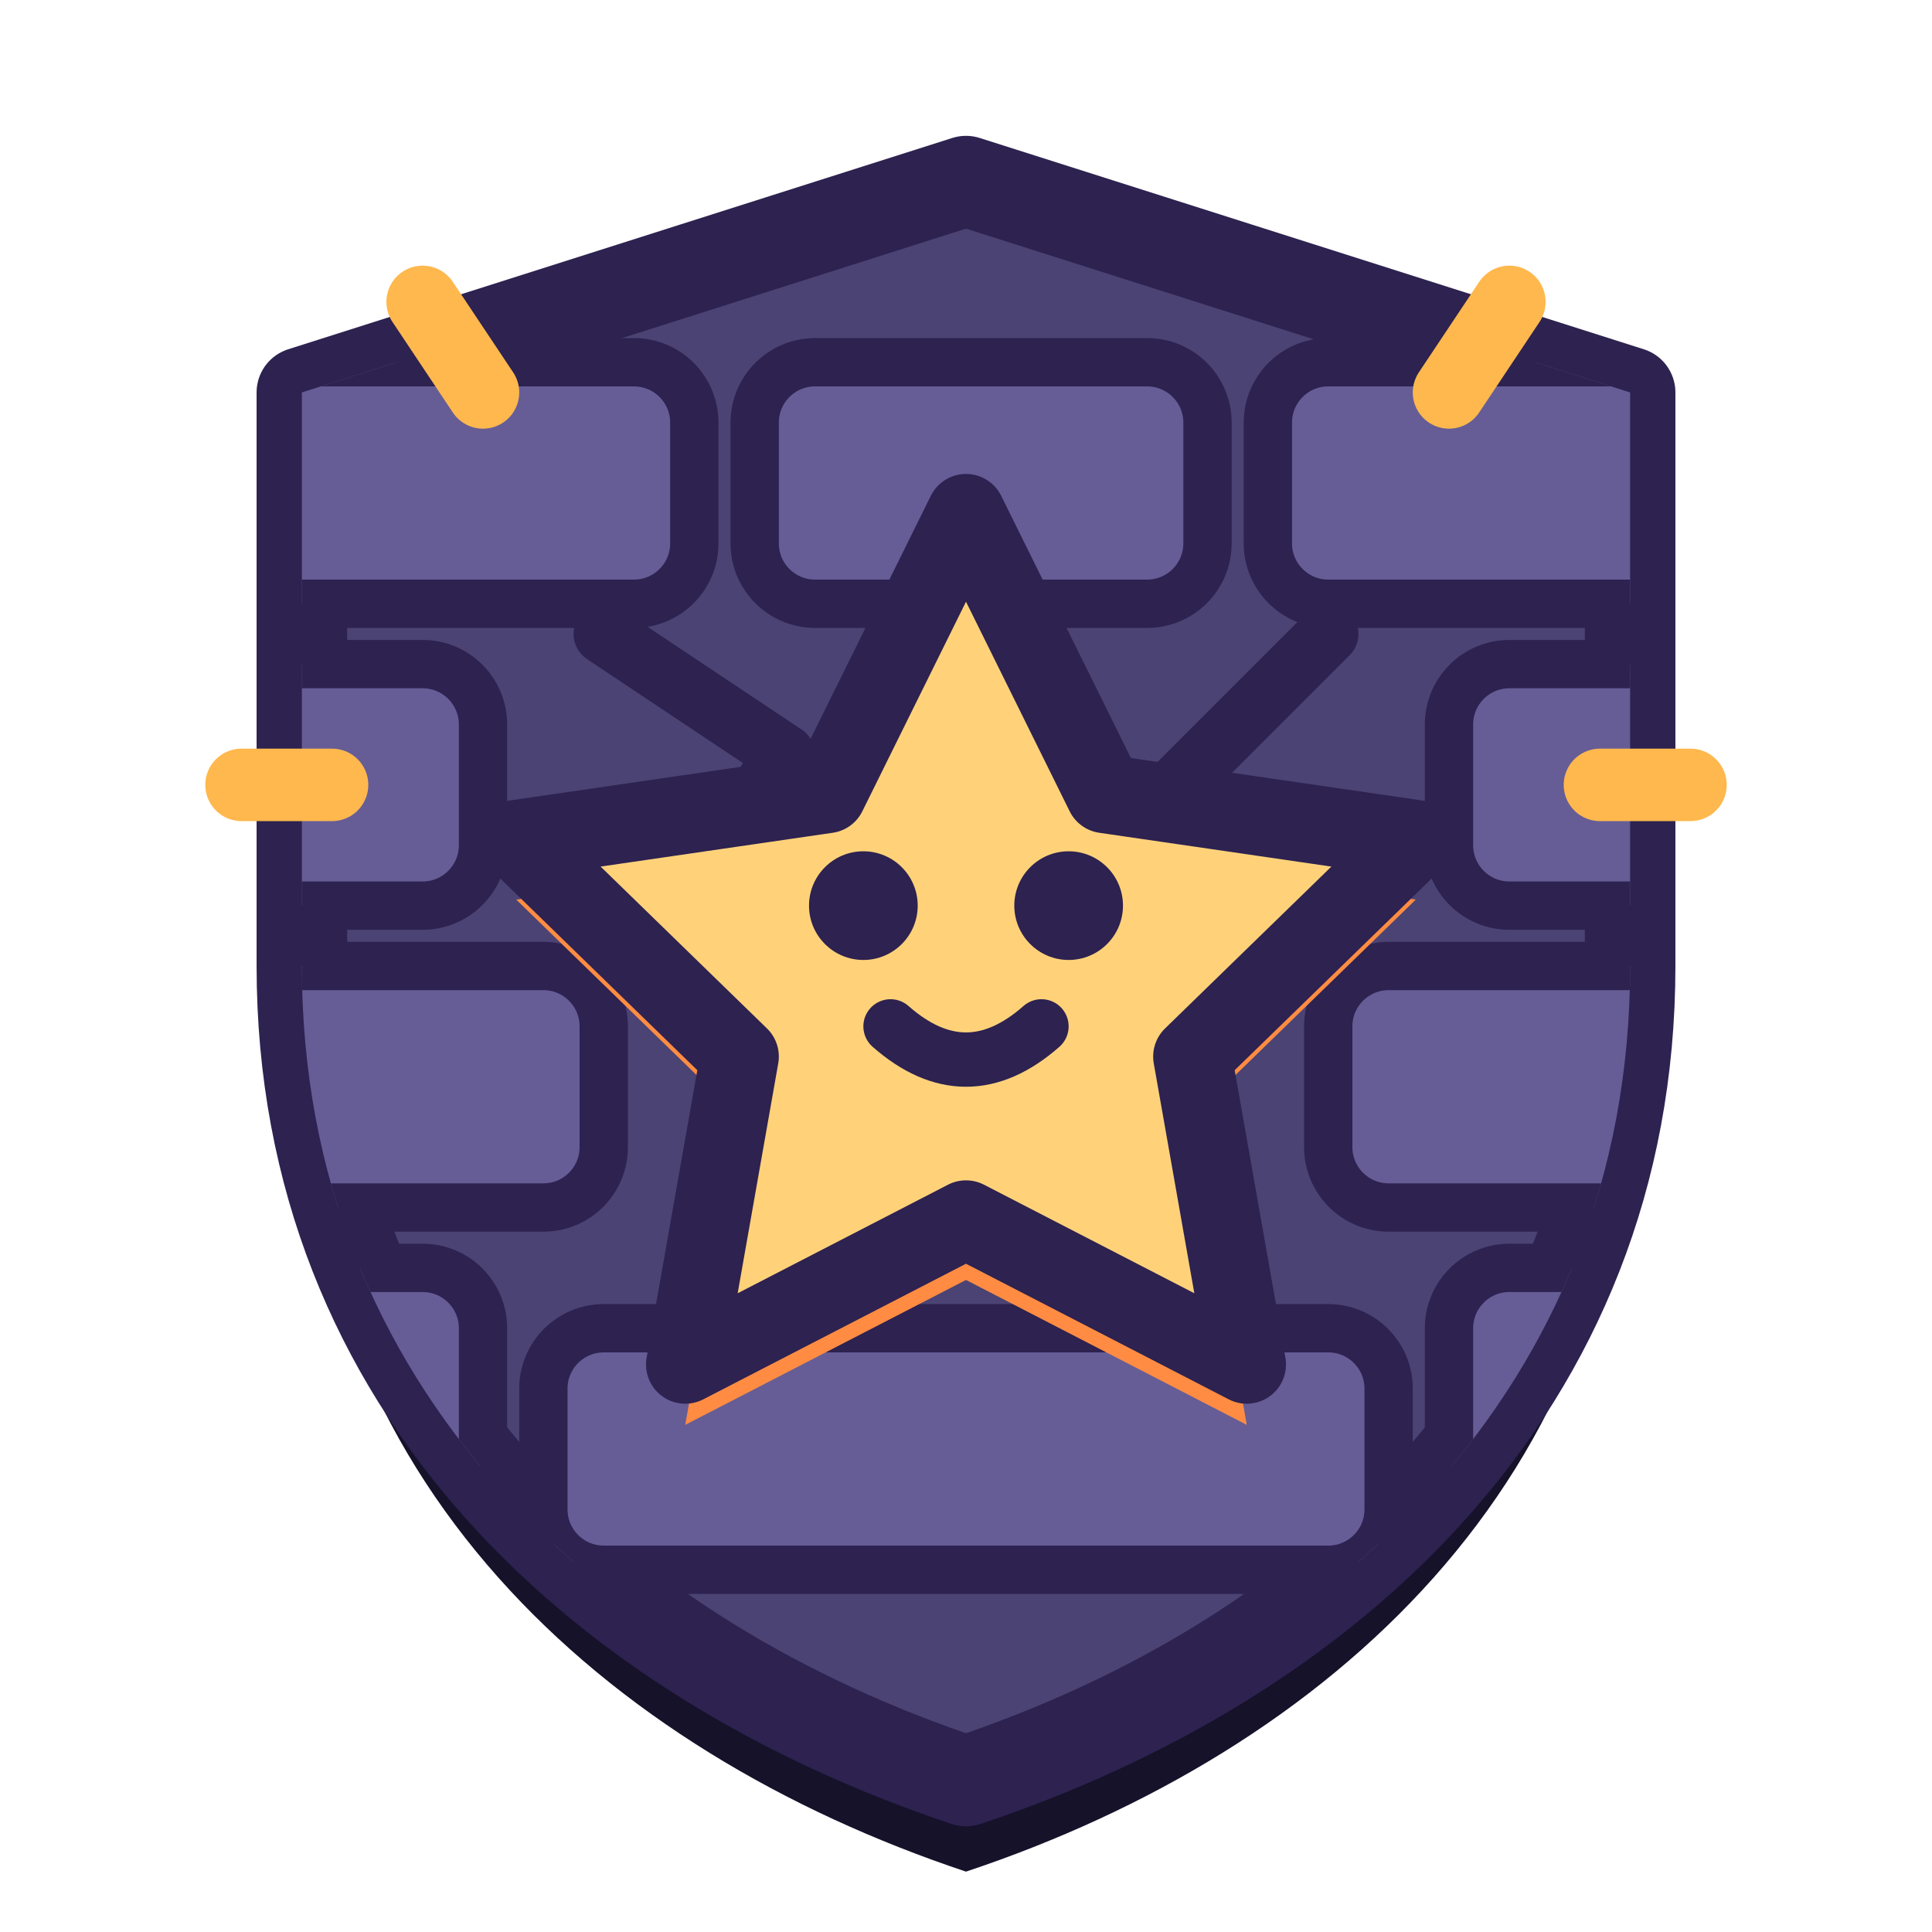
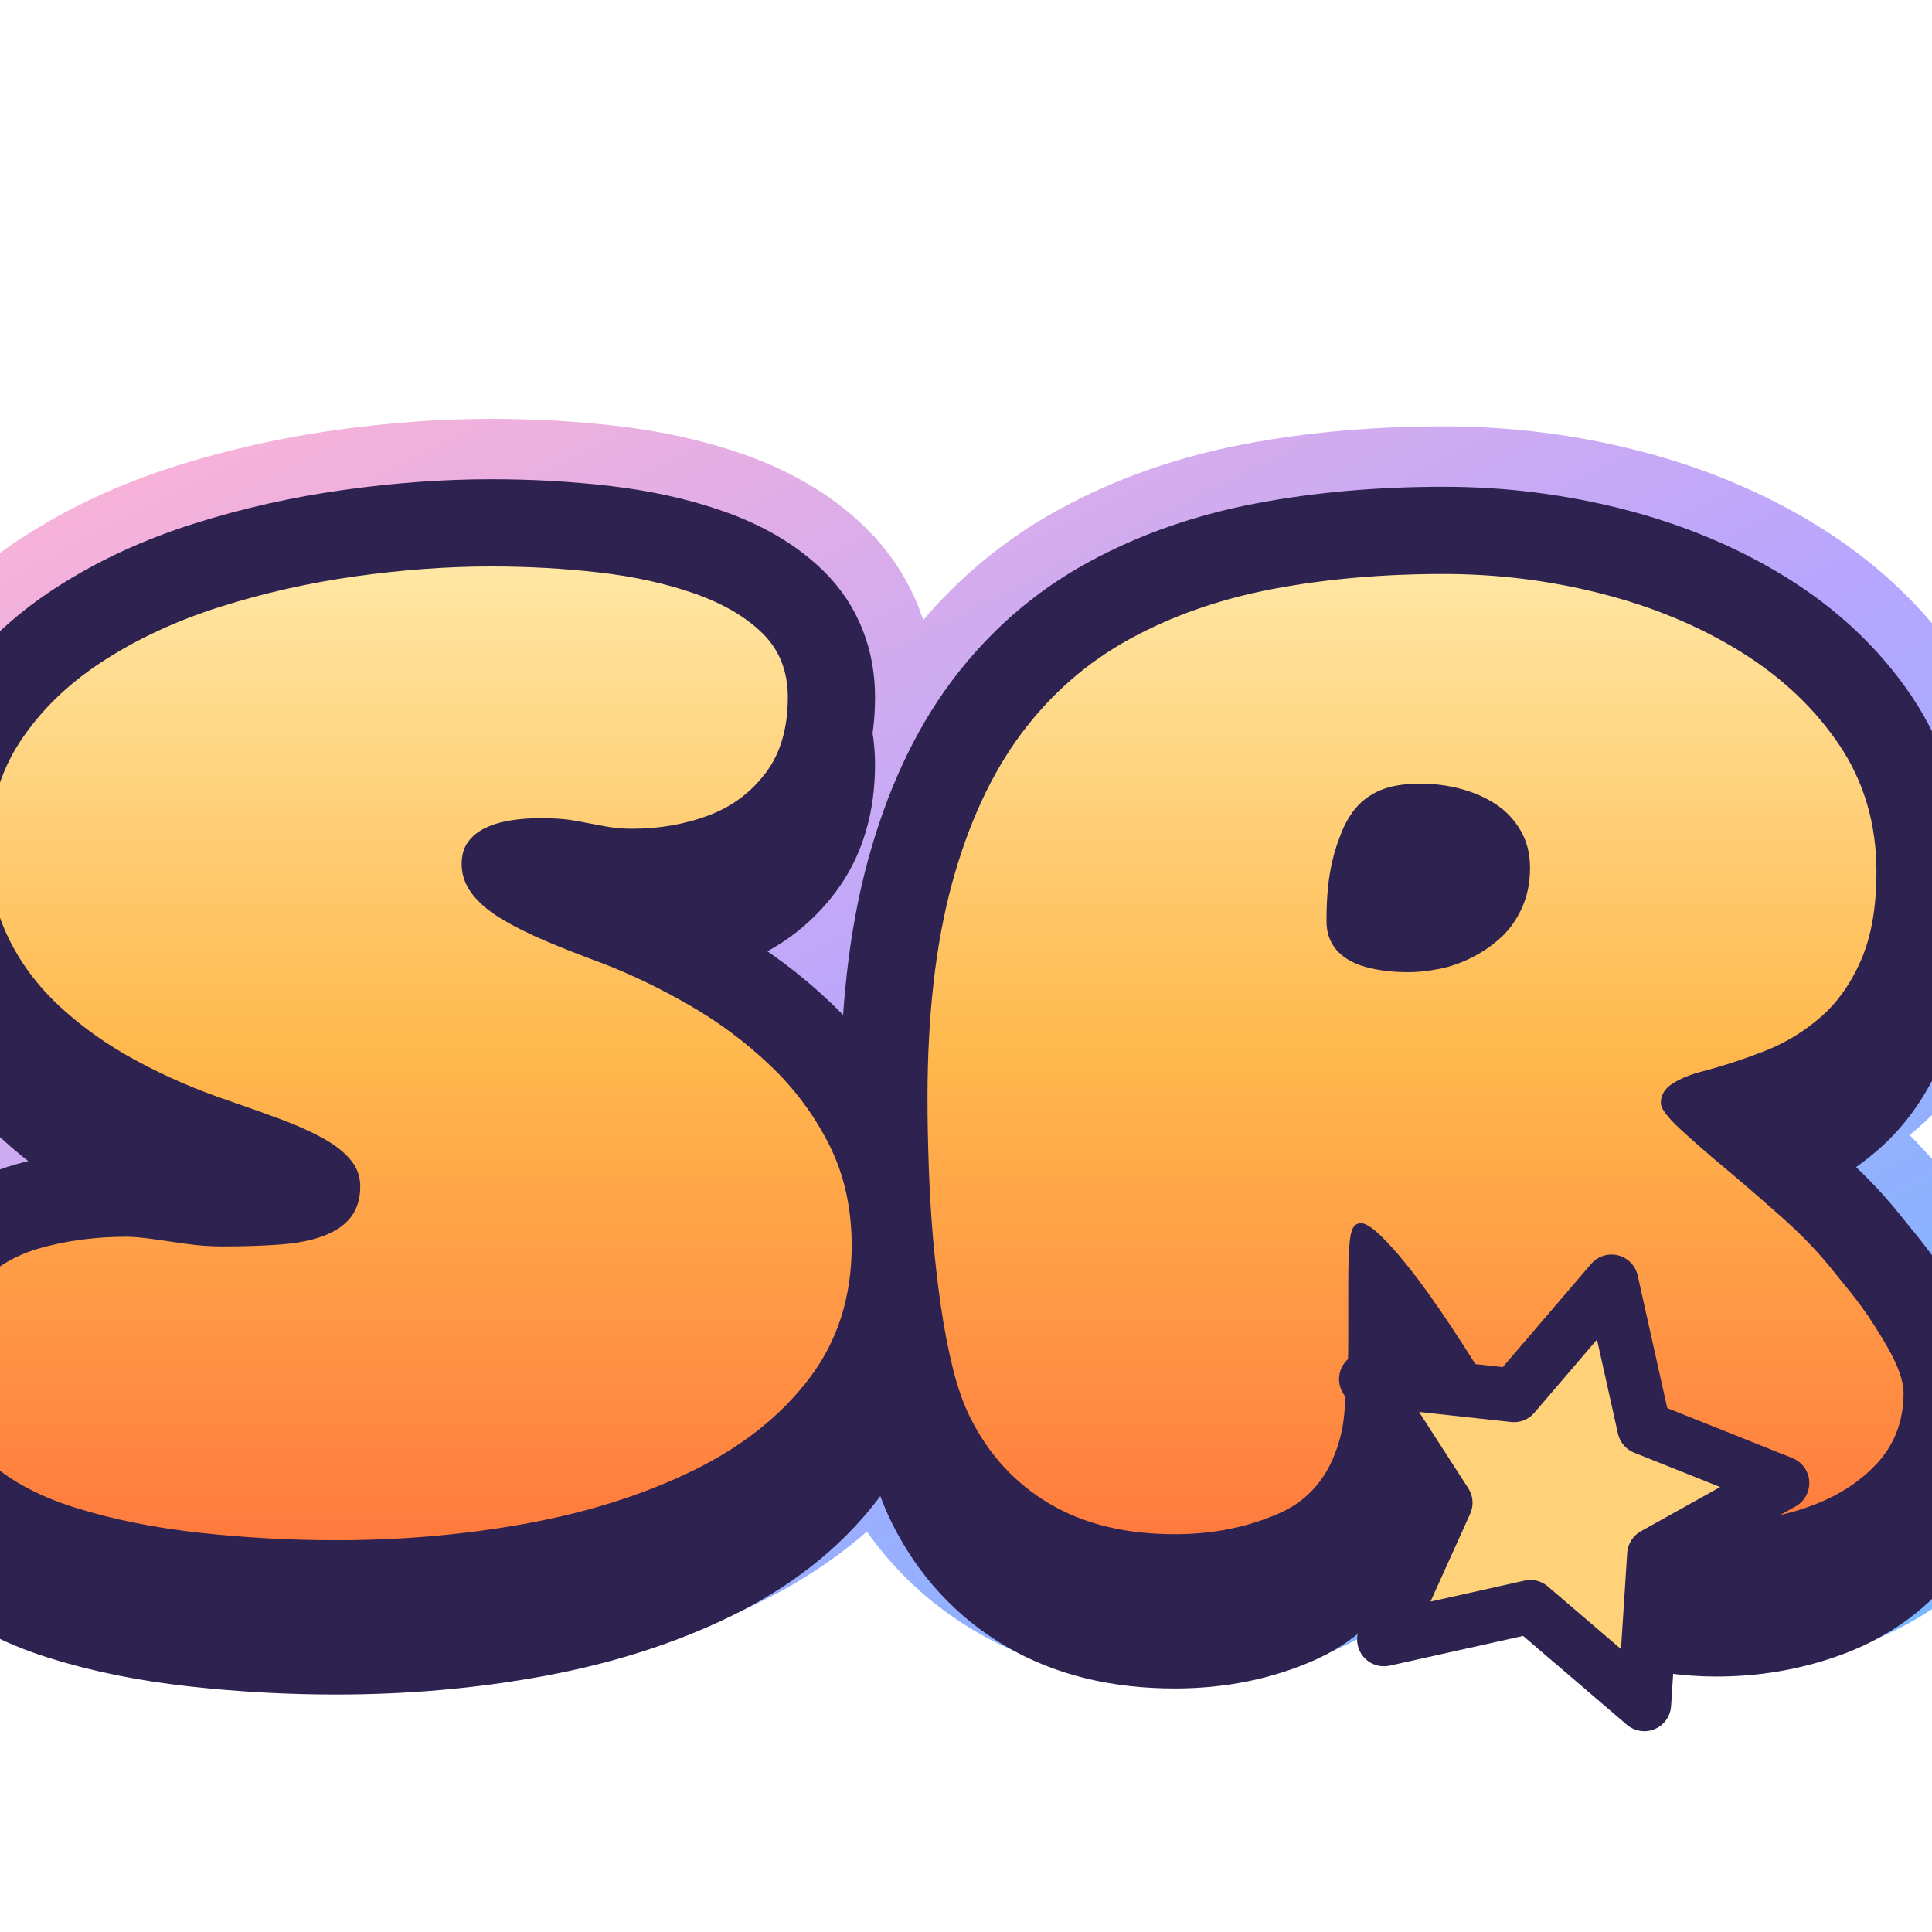
- <svg xmlns="http://www.w3.org/2000/svg" viewBox="0 0 64 64">
-   <path d="M32 6 54 13v19c0 14-10 23-22 27C20 55 10 46 10 32V13z" fill="#15122a" transform="translate(0 3)" />
-   <path d="M32 6 54 13v19c0 14-10 23-22 27C20 55 10 46 10 32V13z" fill="#4a4373" stroke="#2d2250" stroke-width="3" stroke-linejoin="round" />
-   <clipPath id="s">
-     <path d="M32 6 54 13v19c0 14-10 23-22 27C20 55 10 46 10 32V13z" />
-   </clipPath>
-   <g clip-path="url(#s)" fill="#665d96" stroke="#2d2250" stroke-width="1.6">
-     <rect x="8" y="12" width="15" height="8" rx="2" />
-     <rect x="25" y="12" width="15" height="8" rx="2" />
-     <rect x="42" y="12" width="15" height="8" rx="2" />
-     <rect x="1" y="22" width="15" height="8" rx="2" />
-     <rect x="48" y="22" width="15" height="8" rx="2" />
-     <rect x="8" y="32" width="12" height="8" rx="2" />
-     <rect x="44" y="32" width="12" height="8" rx="2" />
-     <rect x="1" y="42" width="15" height="8" rx="2" />
-     <rect x="18" y="44" width="28" height="8" rx="2" />
-     <rect x="48" y="42" width="15" height="8" rx="2" />
-   </g>
-   <path d="M20 21 26 25 22 31 28 36 24 42M44 21 39 26 43 31 37 36 41 42" fill="none" stroke="#2d2250" stroke-width="2" stroke-linecap="round" stroke-linejoin="round" />
-   <path d="M32 17l4.6 9.3 10.3 1.5-7.4 7.2 1.8 10.2L32 40.4l-9.3 4.8 1.8-10.2-7.4-7.2 10.3-1.5z" fill="#FF8C42" transform="translate(0 2)" />
-   <path d="M32 17l4.6 9.3 10.3 1.5-7.4 7.2 1.8 10.2L32 40.4l-9.3 4.8 1.8-10.2-7.4-7.2 10.3-1.5z" fill="#FFD27A" stroke="#2d2250" stroke-width="2.6" stroke-linejoin="round" />
-   <circle cx="28.6" cy="30" r="1.8" fill="#2d2250" />
-   <circle cx="35.4" cy="30" r="1.8" fill="#2d2250" />
-   <path d="M29.5 34q2.5 2.2 5 0" stroke="#2d2250" stroke-width="1.8" fill="none" stroke-linecap="round" />
-   <path d="M14 10l2 3M50 10l-2 3M8 26h3M53 26h3" stroke="#FFB84D" stroke-width="2.4" stroke-linecap="round" />
+ <svg xmlns="http://www.w3.org/2000/svg" viewBox="-8 -8 144 144">
+   <defs>
+     <linearGradient id="f" x1="0" y1="0" x2="0" y2="1">
+       <stop offset="0" stop-color="#FFE7A3" />
+       <stop offset=".5" stop-color="#FFB84D" />
+       <stop offset="1" stop-color="#FF7A3D" />
+     </linearGradient>
+     <linearGradient id="r" x1="0" y1="0" x2="1" y2="1">
+       <stop offset="0" stop-color="#F7B2D9" />
+       <stop offset=".5" stop-color="#B6A6FF" />
+       <stop offset="1" stop-color="#7AB8FF" />
+     </linearGradient>
+   </defs>
+   <path d=" M17.06 106.80L17.06 106.80Q11.96 106.80 6.87 106.24Q1.77 105.68-2.43 104.36Q-6.63 103.05-9.20 100.61Q-11.78 98.18-11.78 94.37L-11.78 94.37Q-11.78 90.39-9.93 88.15Q-8.08 85.91-5.06 85.04Q-2.04 84.18 1.44 84.18L1.44 84.18Q2.11 84.18 3.31 84.34Q4.52 84.51 5.89 84.71Q7.26 84.90 8.55 84.90L8.55 84.90Q10.96 84.90 12.86 84.76Q14.76 84.62 16.11 84.12Q17.45 83.62 18.15 82.72Q18.85 81.82 18.85 80.42L18.85 80.42Q18.85 79.30 18.12 78.44Q17.40 77.57 16.08 76.84Q14.76 76.11 12.97 75.44Q11.18 74.77 9.05 74.04L9.05 74.04Q5.41 72.81 2.19 71.07Q-1.03 69.34-3.52 67.04Q-6.01 64.74-7.41 61.83Q-8.81 58.92-8.81 55.45L-8.81 55.45Q-8.81 50.80-6.52 47.30Q-4.22 43.80-0.33 41.28Q3.56 38.76 8.44 37.22Q13.31 35.68 18.54 34.95Q23.78 34.22 28.60 34.22L28.60 34.22Q32.74 34.22 36.66 34.67Q40.58 35.12 43.77 36.24Q46.96 37.36 48.84 39.21Q50.72 41.06 50.72 43.97L50.72 43.97Q50.72 47.44 49.06 49.62Q47.41 51.81 44.78 52.79Q42.15 53.77 39.12 53.77L39.12 53.77Q38.00 53.77 37.00 53.57Q35.99 53.38 34.92 53.18Q33.86 52.98 32.29 52.98L32.29 52.98Q31.12 52.98 30.05 53.15Q28.99 53.32 28.18 53.71Q27.36 54.10 26.89 54.75Q26.41 55.39 26.41 56.40L26.41 56.40Q26.41 57.63 27.20 58.64Q27.98 59.65 29.38 60.49Q30.78 61.33 32.68 62.14Q34.59 62.95 36.88 63.79L36.88 63.79Q40.08 65.02 43.35 66.90Q46.63 68.78 49.37 71.38Q52.12 73.98 53.80 77.32Q55.48 80.65 55.48 84.85L55.48 84.85Q55.48 90.62 52.28 94.79Q49.09 98.96 43.63 101.62Q38.17 104.28 31.31 105.54Q24.45 106.80 17.06 106.80ZM79.56 106.35L79.56 106.35Q74.07 106.35 70.23 104.08Q66.40 101.82 64.32 97.67L64.32 97.67Q63.54 96.10 63.01 93.95Q62.48 91.79 62.11 89.24Q61.75 86.70 61.52 84.04Q61.30 81.38 61.22 78.77Q61.13 76.17 61.13 73.87L61.13 73.87Q61.13 64.58 62.95 57.88Q64.77 51.19 68.10 46.71Q71.44 42.23 76.20 39.63Q80.96 37.02 86.86 35.90Q92.77 34.78 99.60 34.78L99.60 34.78Q105.60 34.78 111.34 36.24Q117.08 37.70 121.70 40.55Q126.32 43.41 129.09 47.52Q131.86 51.64 131.86 56.96L131.86 56.96Q131.86 60.94 130.71 63.57Q129.56 66.20 127.69 67.82Q125.81 69.45 123.52 70.34Q121.22 71.24 118.87 71.86L118.87 71.86Q117.58 72.19 116.68 72.75Q115.79 73.31 115.79 74.21L115.79 74.21Q115.79 74.82 117.22 76.14Q118.64 77.46 120.72 79.19Q122.79 80.93 124.89 82.80Q126.99 84.68 128.39 86.42L128.39 86.42Q129.12 87.31 129.93 88.32Q130.74 89.33 131.44 90.39Q132.14 91.46 132.70 92.44Q133.26 93.42 133.57 94.28Q133.88 95.15 133.88 95.82L133.88 95.82Q133.88 98.96 131.86 101.12Q129.84 103.27 126.65 104.36Q123.46 105.46 119.93 105.46L119.93 105.46Q117.08 105.46 114.53 104.67Q111.98 103.89 109.74 102.40Q107.50 100.92 105.57 98.74Q103.64 96.55 102.01 93.75L102.01 93.75Q100.16 90.78 98.46 88.40Q96.75 86.02 95.40 84.60Q94.06 83.17 93.44 83.17L93.44 83.17Q93.11 83.17 92.91 83.42Q92.72 83.67 92.63 84.29Q92.55 84.90 92.52 85.77Q92.49 86.64 92.49 87.87L92.49 87.87Q92.49 88.71 92.49 89.83Q92.49 90.95 92.49 92.16Q92.49 93.36 92.41 94.56Q92.32 95.77 92.24 96.86Q92.16 97.95 91.99 98.74L91.99 98.74Q90.98 103.16 87.42 104.76Q83.87 106.35 79.56 106.35ZM96.97 64.46L96.97 64.46Q98.04 64.46 99.30 64.21Q100.56 63.96 101.76 63.34Q102.96 62.73 103.92 61.83Q104.87 60.94 105.46 59.62Q106.04 58.30 106.04 56.68L106.04 56.68Q106.04 55.11 105.34 53.91Q104.64 52.70 103.50 51.95Q102.35 51.19 100.89 50.80Q99.44 50.41 97.87 50.41L97.87 50.41Q96.08 50.41 94.93 50.88Q93.78 51.36 93.05 52.23Q92.32 53.10 91.88 54.33L91.88 54.33Q91.54 55.17 91.32 56.12Q91.09 57.07 90.98 58.16Q90.87 59.26 90.87 60.66L90.87 60.66Q90.87 61.94 91.62 62.81Q92.38 63.68 93.78 64.07Q95.18 64.46 96.97 64.46Z" fill="url(#r)" stroke="url(#r)" stroke-width="22" stroke-linejoin="round" />
+   <path d=" M17.06 106.80L17.06 106.80Q11.96 106.80 6.87 106.24Q1.77 105.68-2.43 104.36Q-6.63 103.05-9.20 100.61Q-11.78 98.18-11.78 94.37L-11.78 94.37Q-11.78 90.39-9.93 88.15Q-8.08 85.91-5.06 85.04Q-2.04 84.18 1.44 84.18L1.44 84.18Q2.11 84.18 3.31 84.34Q4.52 84.51 5.89 84.71Q7.26 84.90 8.55 84.90L8.55 84.90Q10.96 84.90 12.86 84.76Q14.76 84.62 16.11 84.12Q17.45 83.62 18.15 82.72Q18.85 81.82 18.85 80.42L18.85 80.42Q18.85 79.30 18.12 78.44Q17.40 77.57 16.08 76.84Q14.76 76.11 12.97 75.44Q11.18 74.77 9.05 74.04L9.05 74.04Q5.41 72.81 2.19 71.07Q-1.03 69.34-3.52 67.04Q-6.01 64.74-7.41 61.83Q-8.81 58.92-8.81 55.45L-8.81 55.45Q-8.81 50.80-6.52 47.30Q-4.22 43.80-0.33 41.28Q3.56 38.76 8.44 37.22Q13.31 35.68 18.54 34.95Q23.78 34.22 28.60 34.22L28.60 34.22Q32.74 34.22 36.66 34.67Q40.58 35.12 43.77 36.24Q46.96 37.36 48.84 39.21Q50.72 41.06 50.72 43.97L50.72 43.97Q50.72 47.44 49.06 49.62Q47.41 51.81 44.78 52.79Q42.15 53.77 39.12 53.77L39.12 53.77Q38.00 53.77 37.00 53.57Q35.99 53.38 34.92 53.18Q33.86 52.98 32.29 52.98L32.29 52.98Q31.12 52.98 30.05 53.15Q28.99 53.32 28.18 53.71Q27.36 54.10 26.89 54.75Q26.41 55.39 26.41 56.40L26.41 56.40Q26.41 57.63 27.20 58.64Q27.98 59.65 29.38 60.49Q30.78 61.33 32.68 62.14Q34.59 62.95 36.88 63.79L36.88 63.79Q40.08 65.02 43.35 66.90Q46.63 68.78 49.37 71.38Q52.12 73.98 53.80 77.32Q55.48 80.65 55.48 84.85L55.48 84.85Q55.48 90.62 52.28 94.79Q49.09 98.96 43.63 101.62Q38.17 104.28 31.31 105.54Q24.45 106.80 17.06 106.80ZM79.56 106.35L79.56 106.35Q74.07 106.35 70.23 104.08Q66.40 101.82 64.32 97.67L64.32 97.67Q63.54 96.10 63.01 93.95Q62.48 91.79 62.11 89.24Q61.75 86.70 61.52 84.04Q61.30 81.38 61.22 78.77Q61.13 76.17 61.13 73.87L61.13 73.87Q61.13 64.58 62.95 57.88Q64.77 51.19 68.10 46.71Q71.44 42.23 76.20 39.63Q80.96 37.02 86.86 35.90Q92.77 34.78 99.60 34.78L99.60 34.78Q105.60 34.78 111.34 36.24Q117.08 37.70 121.70 40.55Q126.32 43.41 129.09 47.52Q131.86 51.64 131.86 56.96L131.86 56.96Q131.86 60.94 130.71 63.57Q129.56 66.20 127.69 67.82Q125.81 69.45 123.52 70.34Q121.22 71.24 118.87 71.86L118.87 71.86Q117.58 72.19 116.68 72.75Q115.79 73.31 115.79 74.21L115.79 74.21Q115.79 74.82 117.22 76.14Q118.64 77.46 120.72 79.19Q122.79 80.93 124.89 82.80Q126.99 84.68 128.39 86.42L128.39 86.42Q129.12 87.31 129.93 88.32Q130.74 89.33 131.44 90.39Q132.14 91.46 132.70 92.44Q133.26 93.42 133.57 94.28Q133.88 95.15 133.88 95.82L133.88 95.82Q133.88 98.96 131.86 101.12Q129.84 103.27 126.65 104.36Q123.46 105.46 119.93 105.46L119.93 105.46Q117.08 105.46 114.53 104.67Q111.98 103.89 109.74 102.40Q107.50 100.92 105.57 98.74Q103.64 96.55 102.01 93.75L102.01 93.75Q100.16 90.78 98.46 88.40Q96.75 86.02 95.40 84.60Q94.06 83.17 93.44 83.17L93.44 83.17Q93.11 83.17 92.91 83.42Q92.72 83.67 92.63 84.29Q92.55 84.90 92.52 85.77Q92.49 86.64 92.49 87.87L92.49 87.87Q92.49 88.71 92.49 89.83Q92.49 90.95 92.49 92.16Q92.49 93.36 92.41 94.56Q92.32 95.77 92.24 96.86Q92.16 97.95 91.99 98.74L91.99 98.74Q90.98 103.16 87.42 104.76Q83.87 106.35 79.56 106.35ZM96.97 64.46L96.97 64.46Q98.04 64.46 99.30 64.21Q100.56 63.96 101.76 63.34Q102.96 62.73 103.92 61.83Q104.87 60.94 105.46 59.62Q106.04 58.30 106.04 56.68L106.04 56.68Q106.04 55.11 105.34 53.91Q104.64 52.70 103.50 51.95Q102.35 51.19 100.89 50.80Q99.44 50.41 97.87 50.41L97.87 50.41Q96.08 50.41 94.93 50.88Q93.78 51.36 93.05 52.23Q92.32 53.10 91.88 54.33L91.88 54.33Q91.54 55.17 91.32 56.12Q91.09 57.07 90.98 58.16Q90.87 59.26 90.87 60.66L90.87 60.66Q90.87 61.94 91.62 62.81Q92.38 63.68 93.78 64.07Q95.18 64.46 96.97 64.46Z" fill="#2d2250" stroke="#2d2250" stroke-width="13" stroke-linejoin="round" transform="translate(0 5)" />
+   <path d=" M17.06 106.80L17.06 106.80Q11.96 106.80 6.87 106.24Q1.77 105.68-2.43 104.36Q-6.63 103.05-9.20 100.61Q-11.78 98.18-11.78 94.37L-11.78 94.37Q-11.78 90.39-9.93 88.15Q-8.08 85.91-5.06 85.04Q-2.04 84.18 1.44 84.18L1.44 84.18Q2.11 84.18 3.31 84.34Q4.52 84.51 5.89 84.71Q7.26 84.90 8.55 84.90L8.55 84.90Q10.96 84.90 12.86 84.76Q14.76 84.62 16.11 84.12Q17.45 83.62 18.15 82.72Q18.85 81.82 18.85 80.42L18.85 80.42Q18.85 79.30 18.12 78.44Q17.40 77.57 16.08 76.84Q14.76 76.11 12.97 75.44Q11.18 74.77 9.05 74.04L9.05 74.04Q5.41 72.81 2.19 71.07Q-1.03 69.34-3.52 67.04Q-6.01 64.74-7.41 61.83Q-8.81 58.92-8.81 55.45L-8.81 55.45Q-8.81 50.80-6.52 47.30Q-4.22 43.80-0.33 41.28Q3.56 38.76 8.44 37.22Q13.31 35.68 18.54 34.95Q23.78 34.22 28.60 34.22L28.60 34.22Q32.74 34.22 36.66 34.67Q40.58 35.12 43.77 36.24Q46.96 37.36 48.84 39.21Q50.72 41.06 50.72 43.97L50.72 43.97Q50.72 47.44 49.06 49.62Q47.41 51.81 44.78 52.79Q42.15 53.77 39.12 53.77L39.12 53.77Q38.00 53.77 37.00 53.57Q35.99 53.38 34.92 53.18Q33.86 52.98 32.29 52.98L32.29 52.98Q31.12 52.98 30.05 53.15Q28.99 53.32 28.18 53.71Q27.36 54.10 26.89 54.75Q26.41 55.39 26.41 56.40L26.41 56.40Q26.41 57.63 27.20 58.64Q27.98 59.65 29.38 60.49Q30.78 61.33 32.68 62.14Q34.59 62.95 36.88 63.79L36.88 63.79Q40.08 65.02 43.35 66.90Q46.63 68.78 49.37 71.38Q52.12 73.98 53.80 77.32Q55.48 80.65 55.48 84.85L55.48 84.85Q55.48 90.62 52.28 94.79Q49.09 98.96 43.63 101.62Q38.17 104.28 31.31 105.54Q24.45 106.80 17.06 106.80ZM79.56 106.35L79.56 106.35Q74.07 106.35 70.23 104.08Q66.40 101.82 64.32 97.67L64.32 97.67Q63.54 96.10 63.01 93.95Q62.48 91.79 62.11 89.24Q61.75 86.70 61.52 84.04Q61.30 81.38 61.22 78.77Q61.13 76.17 61.13 73.87L61.13 73.87Q61.13 64.58 62.95 57.88Q64.77 51.19 68.10 46.71Q71.44 42.23 76.20 39.63Q80.96 37.02 86.86 35.90Q92.77 34.78 99.60 34.78L99.60 34.78Q105.60 34.78 111.34 36.24Q117.08 37.70 121.70 40.55Q126.32 43.41 129.09 47.52Q131.86 51.64 131.86 56.96L131.86 56.96Q131.86 60.94 130.71 63.57Q129.56 66.20 127.69 67.82Q125.81 69.45 123.52 70.34Q121.22 71.24 118.87 71.86L118.87 71.86Q117.58 72.19 116.68 72.75Q115.79 73.31 115.79 74.21L115.79 74.21Q115.79 74.82 117.22 76.14Q118.64 77.46 120.72 79.19Q122.79 80.93 124.89 82.80Q126.99 84.68 128.39 86.42L128.39 86.42Q129.12 87.31 129.93 88.32Q130.74 89.33 131.44 90.39Q132.14 91.46 132.70 92.44Q133.26 93.42 133.57 94.28Q133.88 95.15 133.88 95.82L133.88 95.82Q133.88 98.96 131.86 101.12Q129.84 103.27 126.65 104.36Q123.46 105.46 119.93 105.46L119.93 105.46Q117.08 105.46 114.53 104.67Q111.98 103.89 109.74 102.40Q107.50 100.92 105.57 98.74Q103.64 96.55 102.01 93.75L102.01 93.75Q100.16 90.78 98.46 88.40Q96.75 86.02 95.40 84.60Q94.06 83.17 93.44 83.17L93.44 83.17Q93.11 83.17 92.91 83.42Q92.72 83.67 92.63 84.29Q92.55 84.90 92.52 85.77Q92.49 86.64 92.49 87.87L92.49 87.87Q92.49 88.71 92.49 89.83Q92.49 90.95 92.49 92.16Q92.49 93.36 92.41 94.56Q92.32 95.77 92.24 96.86Q92.16 97.95 91.99 98.74L91.99 98.74Q90.98 103.16 87.42 104.76Q83.87 106.35 79.56 106.35ZM96.97 64.46L96.97 64.46Q98.04 64.46 99.30 64.21Q100.56 63.96 101.76 63.34Q102.96 62.73 103.92 61.83Q104.87 60.94 105.46 59.62Q106.04 58.30 106.04 56.68L106.04 56.68Q106.04 55.11 105.34 53.91Q104.64 52.70 103.50 51.95Q102.35 51.19 100.89 50.80Q99.44 50.41 97.87 50.41L97.87 50.41Q96.08 50.41 94.93 50.88Q93.78 51.36 93.05 52.23Q92.32 53.10 91.88 54.33L91.88 54.33Q91.54 55.17 91.32 56.12Q91.09 57.07 90.98 58.16Q90.87 59.26 90.87 60.66L90.87 60.66Q90.87 61.94 91.62 62.81Q92.38 63.68 93.78 64.07Q95.18 64.46 96.97 64.46Z" fill="#2d2250" stroke="#2d2250" stroke-width="13" stroke-linejoin="round" />
+   <path d=" M17.06 106.80L17.06 106.80Q11.96 106.80 6.87 106.24Q1.77 105.68-2.43 104.36Q-6.63 103.05-9.20 100.61Q-11.78 98.18-11.78 94.37L-11.78 94.37Q-11.78 90.39-9.93 88.15Q-8.08 85.91-5.06 85.04Q-2.04 84.18 1.44 84.18L1.44 84.18Q2.11 84.18 3.31 84.34Q4.52 84.51 5.89 84.71Q7.26 84.90 8.55 84.90L8.55 84.90Q10.96 84.90 12.86 84.76Q14.76 84.62 16.11 84.12Q17.45 83.62 18.15 82.72Q18.85 81.82 18.85 80.42L18.85 80.42Q18.85 79.30 18.12 78.44Q17.40 77.57 16.08 76.84Q14.76 76.11 12.97 75.44Q11.18 74.77 9.05 74.04L9.05 74.04Q5.41 72.81 2.19 71.07Q-1.03 69.34-3.52 67.04Q-6.01 64.74-7.41 61.83Q-8.81 58.92-8.81 55.45L-8.81 55.45Q-8.81 50.80-6.52 47.30Q-4.22 43.80-0.33 41.28Q3.56 38.76 8.44 37.22Q13.31 35.68 18.54 34.95Q23.78 34.22 28.60 34.22L28.60 34.22Q32.74 34.22 36.66 34.67Q40.58 35.12 43.77 36.24Q46.96 37.36 48.84 39.21Q50.72 41.06 50.72 43.97L50.72 43.97Q50.72 47.44 49.06 49.62Q47.41 51.81 44.78 52.79Q42.15 53.77 39.12 53.77L39.12 53.77Q38.00 53.77 37.00 53.57Q35.99 53.38 34.92 53.18Q33.86 52.98 32.29 52.98L32.29 52.98Q31.12 52.98 30.05 53.15Q28.99 53.32 28.18 53.71Q27.36 54.10 26.89 54.75Q26.41 55.39 26.41 56.40L26.41 56.40Q26.41 57.63 27.20 58.64Q27.98 59.65 29.38 60.49Q30.78 61.33 32.68 62.14Q34.59 62.95 36.88 63.79L36.88 63.79Q40.08 65.02 43.35 66.90Q46.63 68.78 49.37 71.38Q52.12 73.98 53.80 77.32Q55.48 80.65 55.48 84.85L55.48 84.85Q55.48 90.62 52.28 94.79Q49.09 98.96 43.63 101.62Q38.17 104.28 31.31 105.54Q24.45 106.80 17.06 106.80ZM79.56 106.35L79.56 106.35Q74.07 106.35 70.23 104.08Q66.40 101.82 64.32 97.67L64.32 97.67Q63.54 96.10 63.01 93.95Q62.48 91.79 62.11 89.24Q61.75 86.70 61.52 84.04Q61.30 81.38 61.22 78.77Q61.13 76.17 61.13 73.87L61.13 73.87Q61.13 64.58 62.95 57.88Q64.77 51.19 68.10 46.71Q71.44 42.23 76.20 39.63Q80.96 37.02 86.86 35.90Q92.77 34.78 99.60 34.78L99.60 34.78Q105.60 34.78 111.34 36.24Q117.08 37.70 121.70 40.55Q126.32 43.41 129.09 47.52Q131.86 51.64 131.86 56.96L131.86 56.96Q131.86 60.94 130.71 63.57Q129.56 66.20 127.69 67.82Q125.81 69.45 123.52 70.34Q121.22 71.24 118.87 71.86L118.87 71.86Q117.58 72.19 116.68 72.75Q115.79 73.31 115.79 74.21L115.79 74.21Q115.79 74.82 117.22 76.14Q118.64 77.46 120.72 79.19Q122.79 80.93 124.89 82.80Q126.99 84.68 128.39 86.42L128.39 86.42Q129.12 87.31 129.93 88.32Q130.74 89.33 131.44 90.39Q132.14 91.46 132.70 92.44Q133.26 93.42 133.57 94.28Q133.88 95.15 133.88 95.82L133.88 95.82Q133.88 98.96 131.86 101.12Q129.84 103.27 126.65 104.36Q123.46 105.46 119.93 105.46L119.93 105.46Q117.08 105.46 114.53 104.67Q111.98 103.89 109.74 102.40Q107.50 100.92 105.57 98.74Q103.64 96.55 102.01 93.75L102.01 93.75Q100.16 90.78 98.46 88.40Q96.75 86.02 95.40 84.60Q94.06 83.17 93.44 83.17L93.44 83.17Q93.11 83.17 92.91 83.42Q92.72 83.67 92.63 84.29Q92.55 84.90 92.52 85.77Q92.49 86.64 92.49 87.87L92.49 87.87Q92.49 88.71 92.49 89.83Q92.49 90.95 92.49 92.16Q92.49 93.36 92.41 94.56Q92.32 95.77 92.24 96.86Q92.16 97.95 91.99 98.74L91.99 98.74Q90.98 103.16 87.42 104.76Q83.87 106.35 79.56 106.35ZM96.97 64.46L96.97 64.46Q98.04 64.46 99.30 64.21Q100.56 63.96 101.76 63.34Q102.96 62.73 103.92 61.83Q104.87 60.94 105.46 59.62Q106.04 58.30 106.04 56.68L106.04 56.68Q106.04 55.11 105.34 53.91Q104.64 52.70 103.50 51.95Q102.35 51.19 100.89 50.80Q99.44 50.41 97.87 50.41L97.87 50.41Q96.08 50.41 94.93 50.88Q93.78 51.36 93.05 52.23Q92.32 53.10 91.88 54.33L91.88 54.33Q91.54 55.17 91.32 56.12Q91.09 57.07 90.98 58.16Q90.87 59.26 90.87 60.66L90.87 60.66Q90.87 61.94 91.62 62.81Q92.38 63.68 93.78 64.07Q95.18 64.46 96.97 64.46Z" fill="url(#f)" />
+   <path transform="translate(108 104) rotate(14)" d="M0-17l5 10 11 1.5-8 7.5 2 11-10-5-10 5 2-11-8-7.5 11-1.5z" fill="#FFD27A" stroke="#2d2250" stroke-width="4" stroke-linejoin="round" />
</svg>
